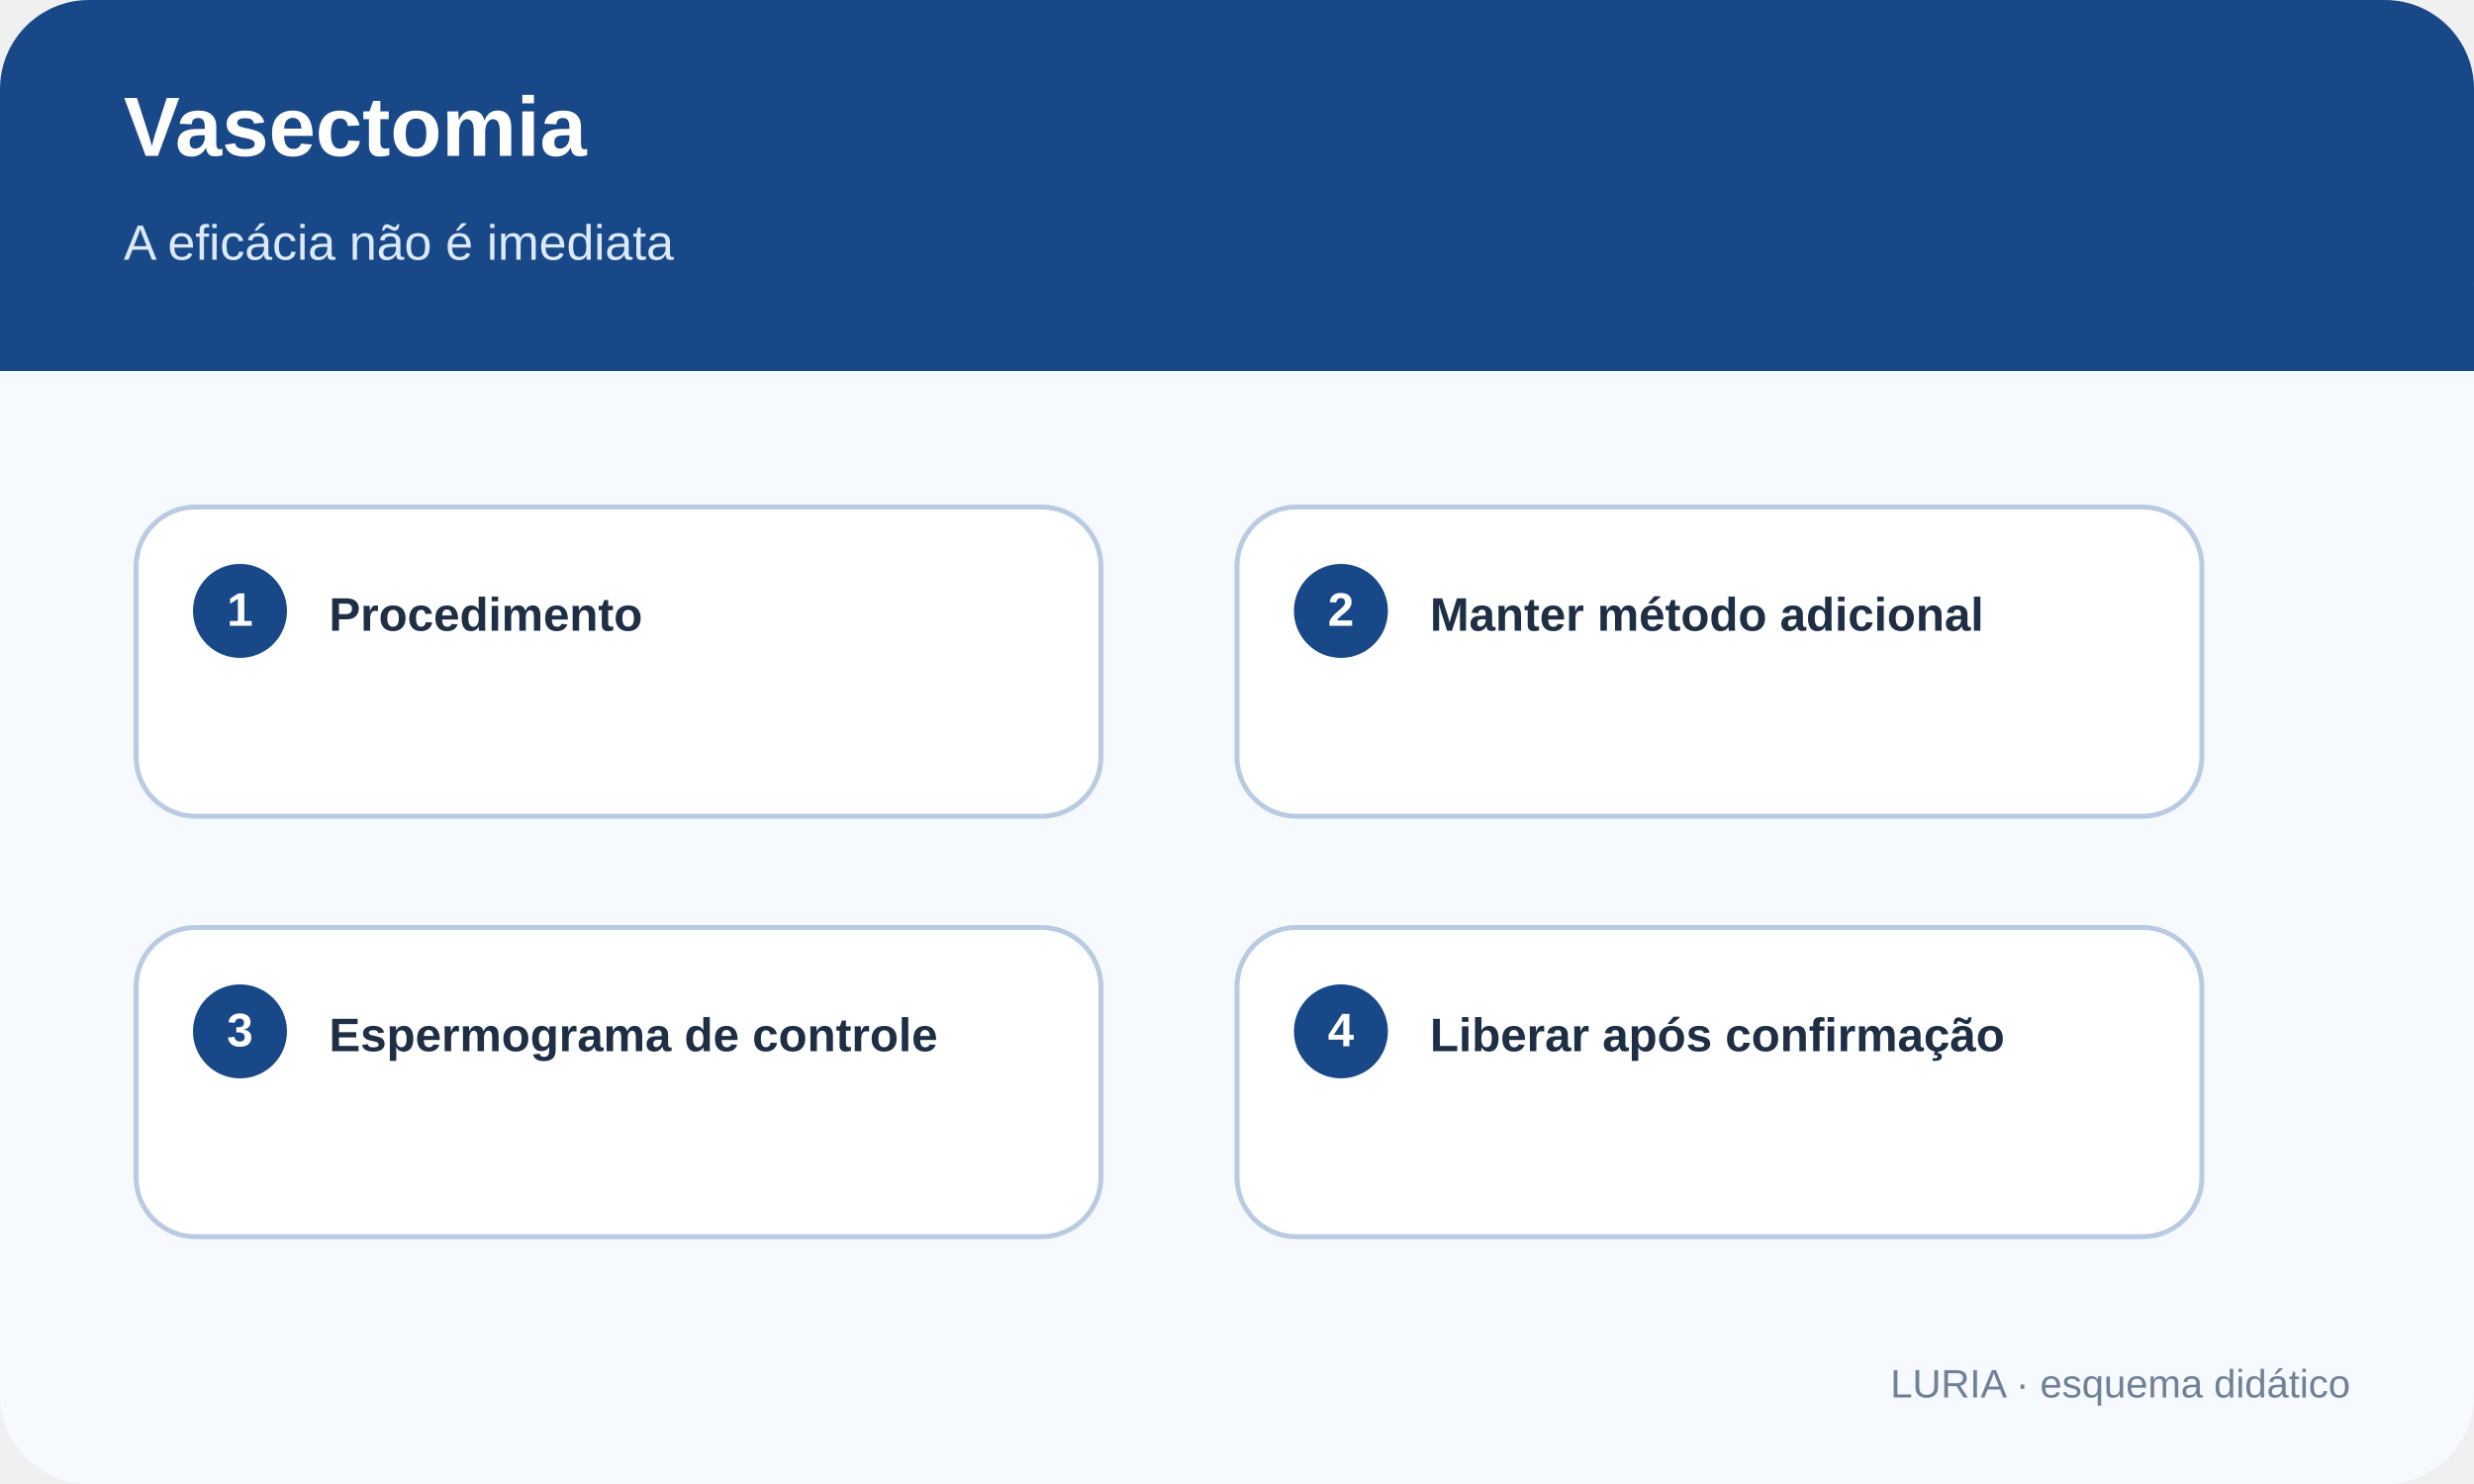
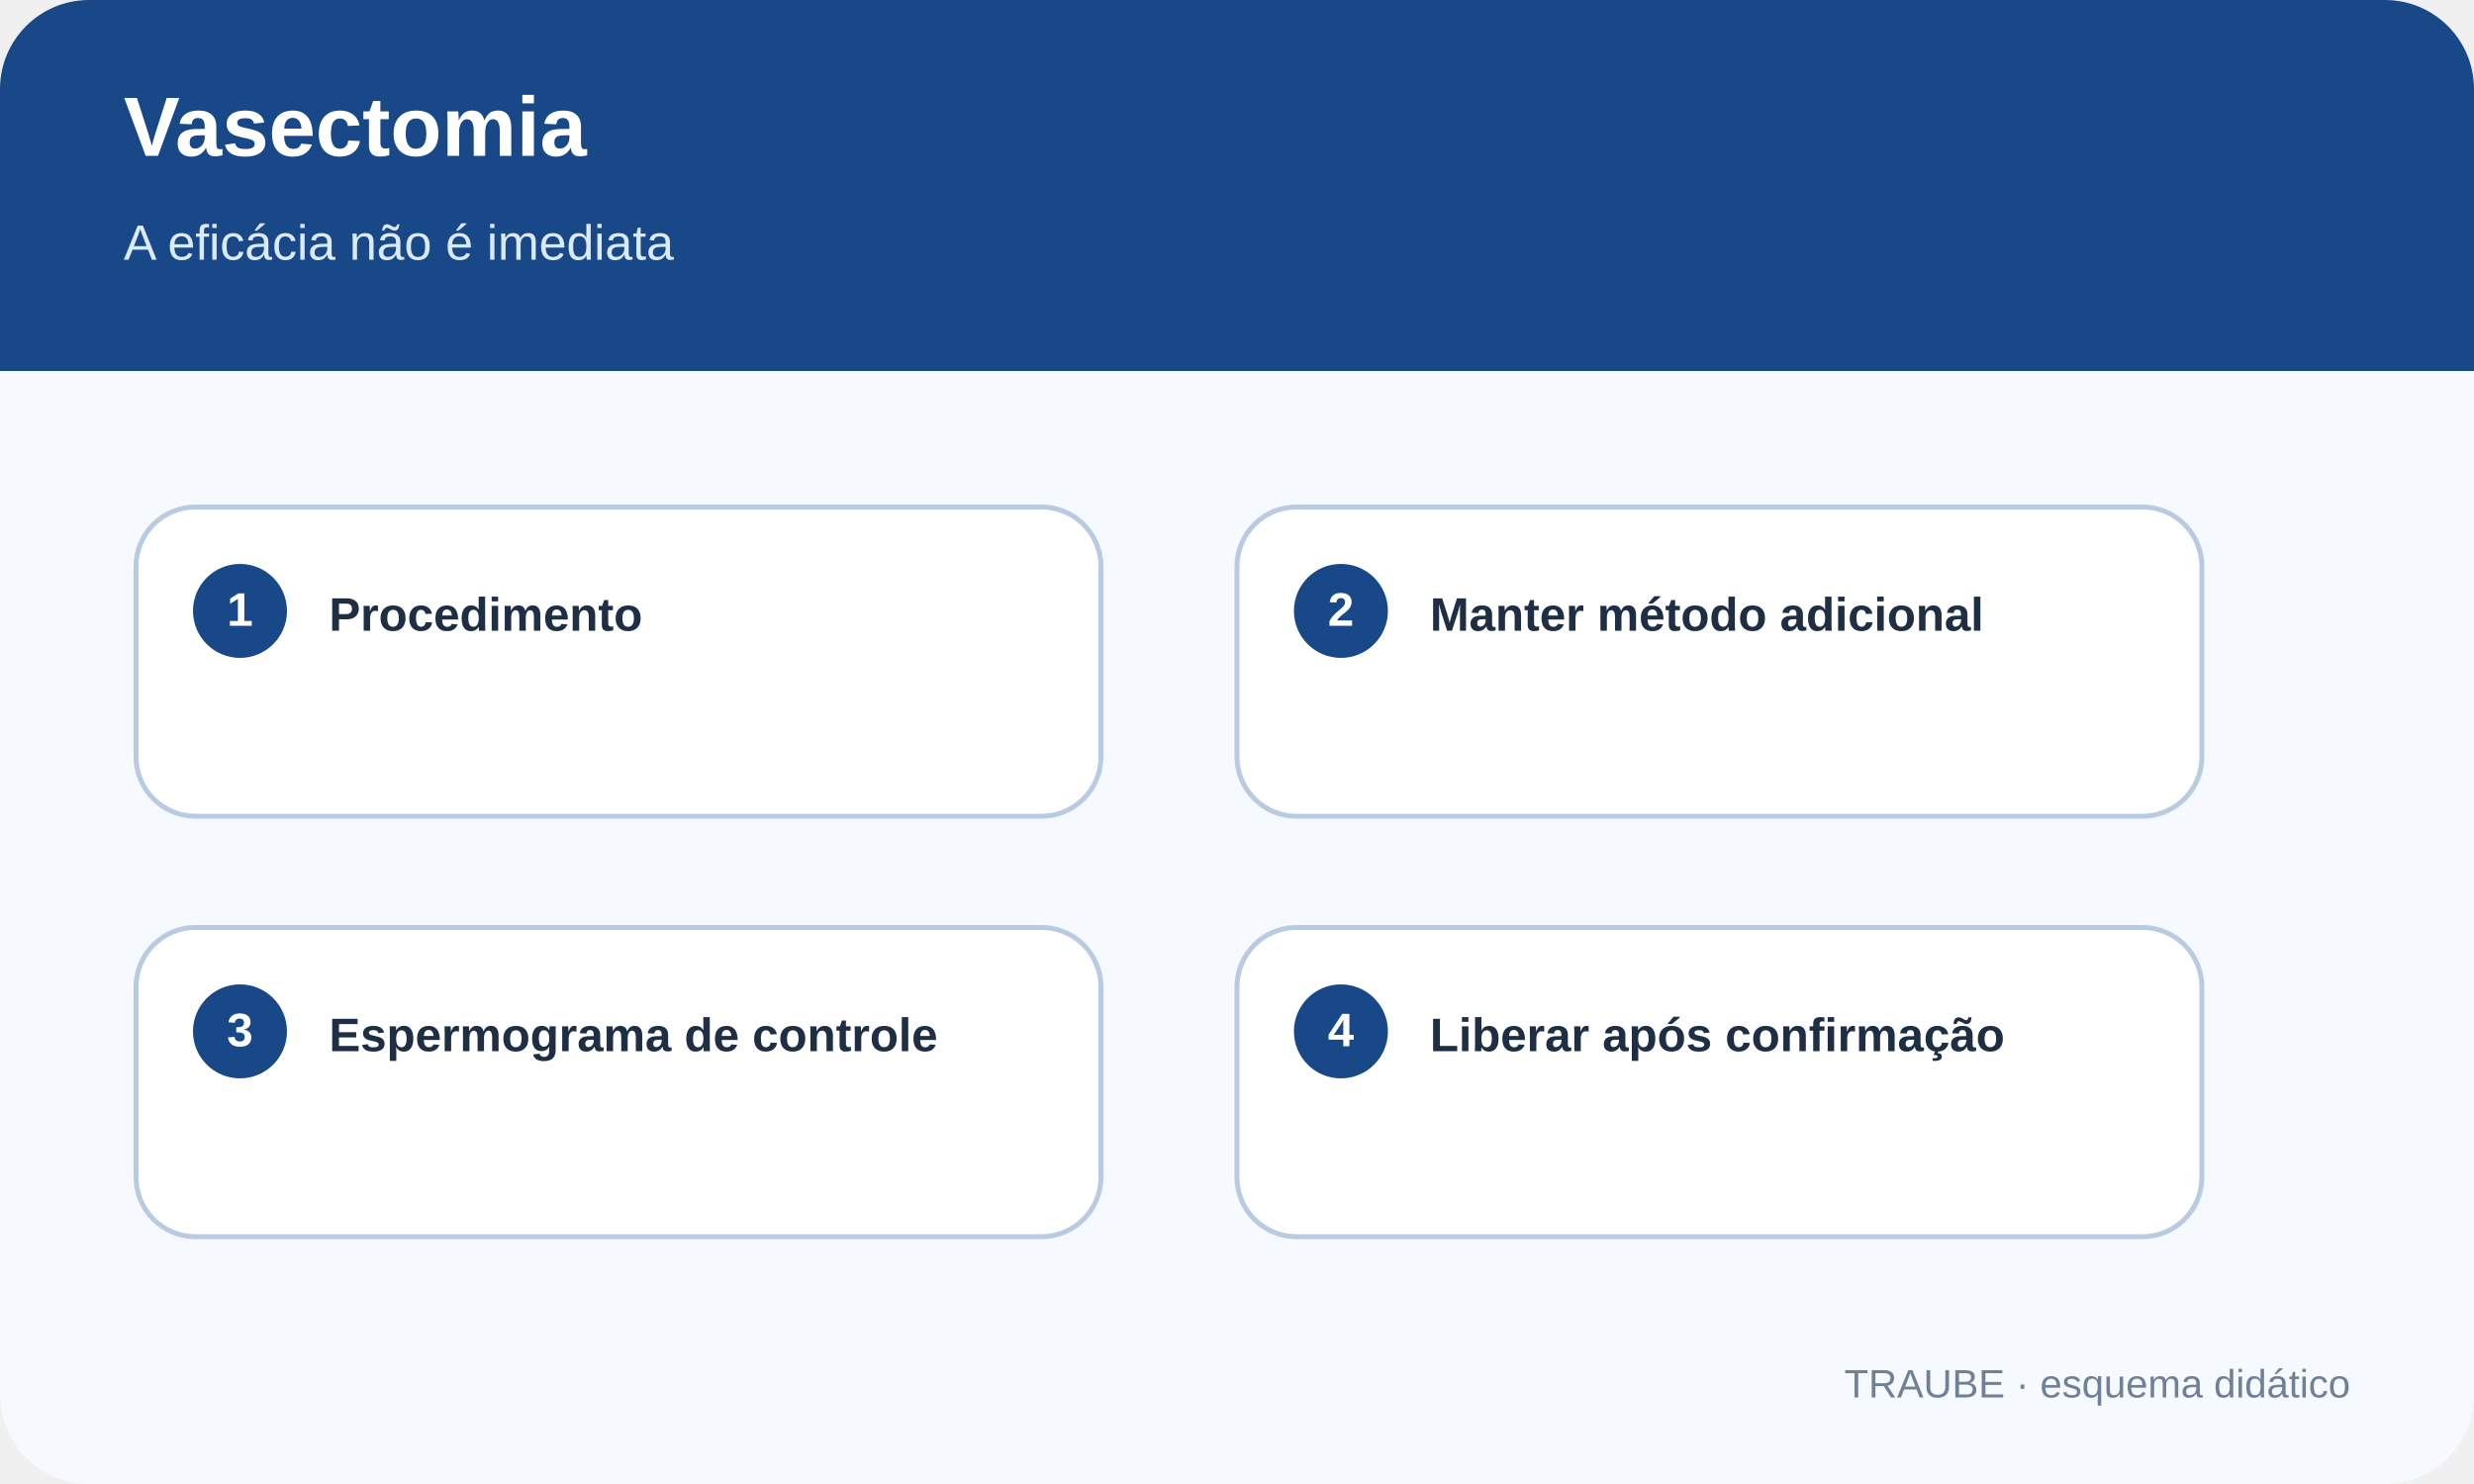
<svg xmlns="http://www.w3.org/2000/svg" width="1000" height="600">
  <rect width="1000" height="600" rx="36" fill="#f6f9fd" />
  <rect width="1000" height="150" rx="36" fill="#184888" />
  <rect y="115" width="1000" height="35" fill="#184888" />
  <text x="50" y="63" font-family="Arial" font-size="34" fill="#fff" font-weight="700">Vasectomia</text>
  <text x="50" y="105" font-family="Arial" font-size="20" fill="#dbe9fa">A eficácia não é imediata</text>
  <rect x="55" y="205" rx="24" width="390" height="125" fill="#fff" stroke="#b9cbe3" stroke-width="2" />
  <circle cx="97" cy="247" r="19" fill="#184888" />
  <text x="97" y="253" text-anchor="middle" font-family="Arial" font-size="19" fill="#fff" font-weight="700">1</text>
  <text x="133" y="255" font-family="Arial" font-size="19" fill="#1e2f45" font-weight="600">Procedimento</text>
  <rect x="500" y="205" rx="24" width="390" height="125" fill="#fff" stroke="#b9cbe3" stroke-width="2" />
  <circle cx="542" cy="247" r="19" fill="#184888" />
  <text x="542" y="253" text-anchor="middle" font-family="Arial" font-size="19" fill="#fff" font-weight="700">2</text>
  <text x="578" y="255" font-family="Arial" font-size="19" fill="#1e2f45" font-weight="600">Manter método adicional</text>
  <rect x="55" y="375" rx="24" width="390" height="125" fill="#fff" stroke="#b9cbe3" stroke-width="2" />
  <circle cx="97" cy="417" r="19" fill="#184888" />
  <text x="97" y="423" text-anchor="middle" font-family="Arial" font-size="19" fill="#fff" font-weight="700">3</text>
  <text x="133" y="425" font-family="Arial" font-size="19" fill="#1e2f45" font-weight="600">Espermograma de controle</text>
  <rect x="500" y="375" rx="24" width="390" height="125" fill="#fff" stroke="#b9cbe3" stroke-width="2" />
  <circle cx="542" cy="417" r="19" fill="#184888" />
  <text x="542" y="423" text-anchor="middle" font-family="Arial" font-size="19" fill="#fff" font-weight="700">4</text>
  <text x="578" y="425" font-family="Arial" font-size="19" fill="#1e2f45" font-weight="600">Liberar após confirmação</text>
-   <text x="950" y="565" text-anchor="end" font-family="Arial" font-size="16" fill="#6f8197">LURIA · esquema didático</text>
+   <text x="950" y="565" text-anchor="end" font-family="Arial" font-size="16" fill="#6f8197">TRAUBE · esquema didático</text>
</svg>
